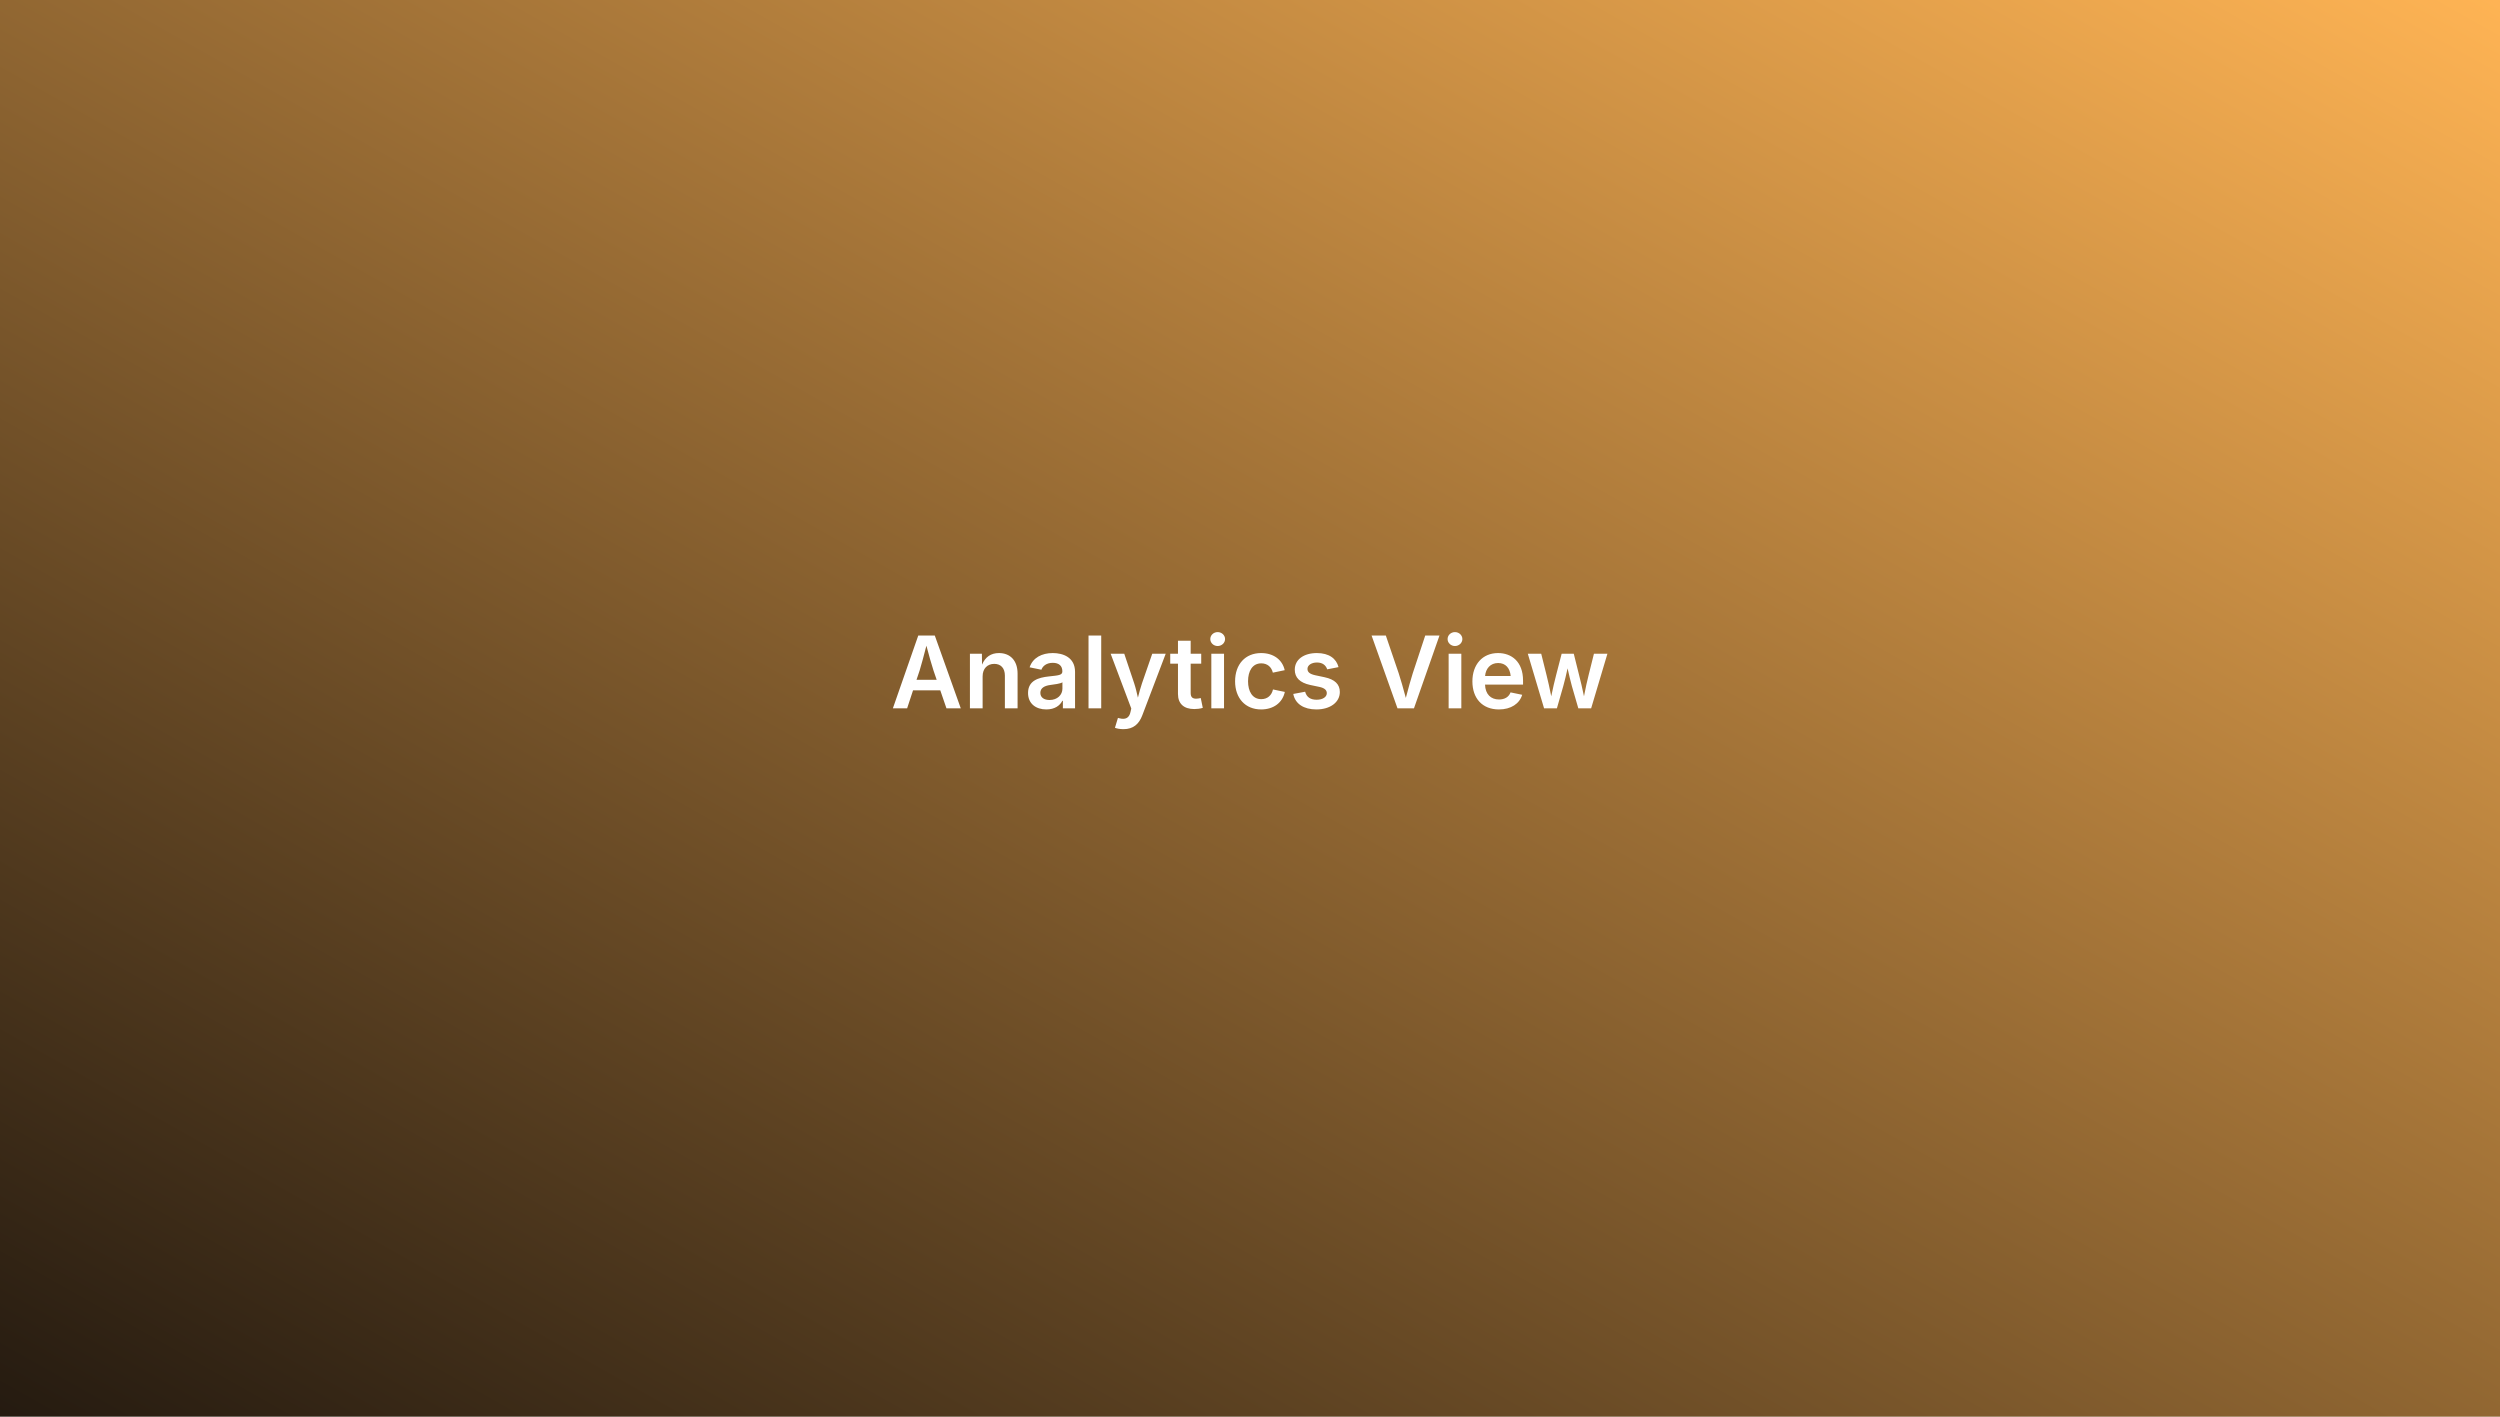
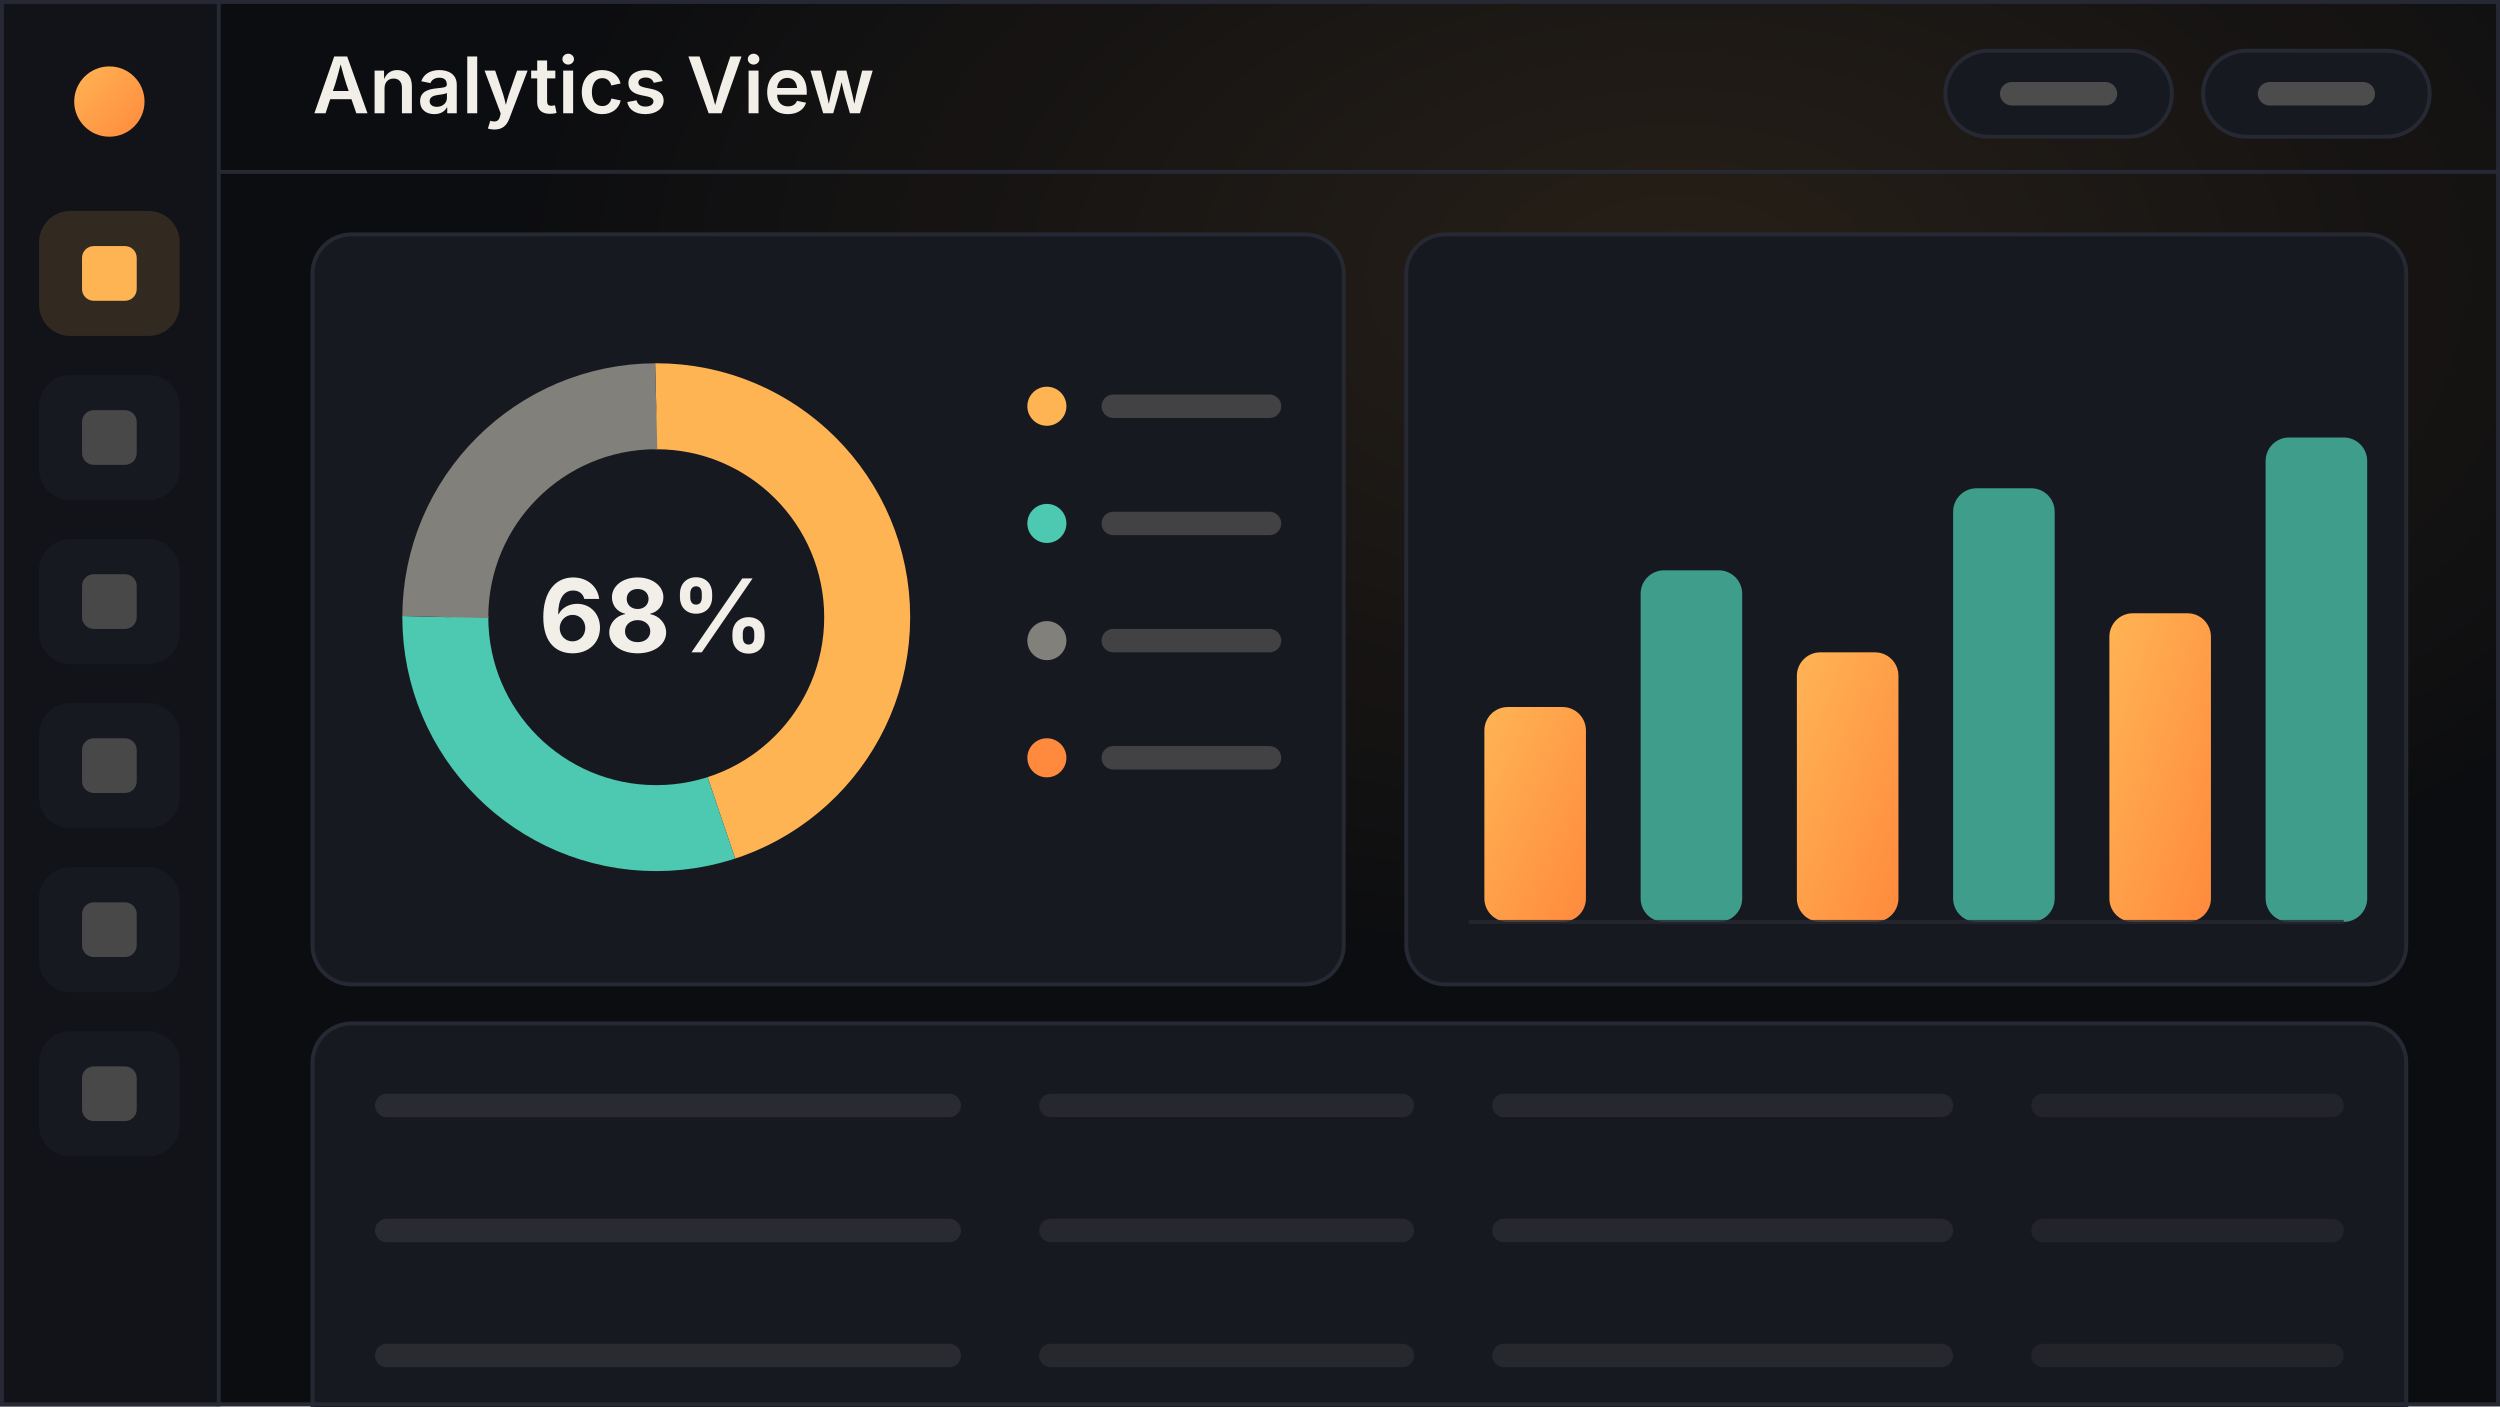
- <svg xmlns="http://www.w3.org/2000/svg" width="600" height="340" viewBox="0 0 600 340">
+ <svg xmlns="http://www.w3.org/2000/svg" width="640" height="360" viewBox="0 0 640 360">
  <defs>
-     <linearGradient id="g" x1="0%" y1="100%" x2="100%" y2="0%">
-       <stop offset="0%" style="stop-color:#241a10" />
-       <stop offset="100%" style="stop-color:#ffb454" />
+     <linearGradient id="accentGrad" x1="0%" y1="0%" x2="100%" y2="100%">
+       <stop offset="0%" stop-color="#ffb454" />
+       <stop offset="100%" stop-color="#ff8a3d" />
+     </linearGradient>
+     <radialGradient id="glow" cx="50%" cy="50%" r="50%">
+       <stop offset="0%" stop-color="#ffb454" stop-opacity="0.11" />
+       <stop offset="100%" stop-color="#ffb454" stop-opacity="0" />
+     </radialGradient>
+     <linearGradient id="areaFill" x1="0%" y1="0%" x2="0%" y2="100%">
+       <stop offset="0%" stop-color="#ffb454" stop-opacity="0.34" />
+       <stop offset="100%" stop-color="#ffb454" stop-opacity="0" />
+     </linearGradient>
+     <linearGradient id="areaFill2" x1="0%" y1="0%" x2="0%" y2="100%">
+       <stop offset="0%" stop-color="#4cc9b0" stop-opacity="0.28" />
+       <stop offset="100%" stop-color="#4cc9b0" stop-opacity="0" />
    </linearGradient>
  </defs>
-   <rect width="600" height="340" fill="url(#g)" />
-   <text x="300" y="170" text-anchor="middle" fill="white" font-family="Inter,sans-serif" font-size="24" font-weight="600">Analytics View</text>
+   <rect width="640" height="360" fill="#0c0d10" />
+   <ellipse cx="430" cy="70" rx="300" ry="180" fill="url(#glow)" />
+   <rect x="0" y="0" width="56" height="360" fill="#111318" />
+   <line x1="56" y1="0" x2="56" y2="360" stroke="#262933" opacity="1" />
+   <circle cx="28" cy="26" r="9" fill="url(#accentGrad)" />
+   <rect x="10" y="54" width="36" height="32" rx="8" fill="#ffb454" opacity="0.14" />
+   <rect x="21" y="63" width="14" height="14" rx="3" fill="#ffb454" />
+   <rect x="10" y="96" width="36" height="32" rx="8" fill="#171920" />
+   <rect x="21" y="105" width="14" height="14" rx="3" fill="#82807a" opacity="0.45" />
+   <rect x="10" y="138" width="36" height="32" rx="8" fill="#171920" />
+   <rect x="21" y="147" width="14" height="14" rx="3" fill="#82807a" opacity="0.45" />
+   <rect x="10" y="180" width="36" height="32" rx="8" fill="#171920" />
+   <rect x="21" y="189" width="14" height="14" rx="3" fill="#82807a" opacity="0.45" />
+   <rect x="10" y="222" width="36" height="32" rx="8" fill="#171920" />
+   <rect x="21" y="231" width="14" height="14" rx="3" fill="#82807a" opacity="0.45" />
+   <rect x="10" y="264" width="36" height="32" rx="8" fill="#171920" />
+   <rect x="21" y="273" width="14" height="14" rx="3" fill="#82807a" opacity="0.45" />
+   <text x="80" y="29" font-family="Inter, Helvetica, Arial, sans-serif" font-size="20" font-weight="600" fill="#f2efe9" text-anchor="start">Analytics View</text>
+   <rect x="498" y="13" width="58" height="22" rx="11" fill="#171920" stroke="#262933" />
+   <rect x="564" y="13" width="58" height="22" rx="11" fill="#171920" stroke="#262933" />
+   <rect x="512" y="21" width="30" height="6" rx="3" fill="#82807a" opacity="0.5" />
+   <rect x="578" y="21" width="30" height="6" rx="3" fill="#82807a" opacity="0.5" />
+   <line x1="56" y1="44" x2="640" y2="44" stroke="#262933" opacity="1" />
+   <rect x="80" y="60" width="264" height="192" rx="10" fill="#171920" stroke="#262933" />
+   <circle cx="168" cy="158" r="54" fill="none" stroke="#ffb454" stroke-width="22" stroke-dasharray="152.7 186.6" stroke-dashoffset="0.0" transform="rotate(-90 168 158)" />
+   <circle cx="168" cy="158" r="54" fill="none" stroke="#4cc9b0" stroke-width="22" stroke-dasharray="101.8 237.5" stroke-dashoffset="-152.7" transform="rotate(-90 168 158)" />
+   <circle cx="168" cy="158" r="54" fill="none" stroke="#82807a" stroke-width="22" stroke-dasharray="84.8 254.5" stroke-dashoffset="-254.5" transform="rotate(-90 168 158)" />
+   <text x="168" y="167" font-family="Inter, Helvetica, Arial, sans-serif" font-size="26" font-weight="700" fill="#f2efe9" text-anchor="middle">68%</text>
+   <circle cx="268" cy="104" r="5" fill="#ffb454" />
+   <rect x="282" y="101" width="46" height="6" rx="3" fill="#82807a" opacity="0.4" />
+   <circle cx="268" cy="134" r="5" fill="#4cc9b0" />
+   <rect x="282" y="131" width="46" height="6" rx="3" fill="#82807a" opacity="0.4" />
+   <circle cx="268" cy="164" r="5" fill="#82807a" />
+   <rect x="282" y="161" width="46" height="6" rx="3" fill="#82807a" opacity="0.4" />
+   <circle cx="268" cy="194" r="5" fill="#ff8a3d" />
+   <rect x="282" y="191" width="46" height="6" rx="3" fill="#82807a" opacity="0.4" />
+   <rect x="360" y="60" width="256" height="192" rx="10" fill="#171920" stroke="#262933" />
+   <rect x="380" y="181" width="26" height="55" rx="6" fill="url(#accentGrad)" opacity="1" />
+   <rect x="420" y="146" width="26" height="90" rx="6" fill="#4cc9b0" opacity="0.75" />
+   <rect x="460" y="167" width="26" height="69" rx="6" fill="url(#accentGrad)" opacity="1" />
+   <rect x="500" y="125" width="26" height="111" rx="6" fill="#4cc9b0" opacity="0.75" />
+   <rect x="540" y="157" width="26" height="79" rx="6" fill="url(#accentGrad)" opacity="1" />
+   <rect x="580" y="112" width="26" height="124" rx="6" fill="#4cc9b0" opacity="0.75" />
+   <line x1="376" y1="236" x2="600" y2="236" stroke="#262933" opacity="0.8" />
+   <rect x="80" y="262" width="536" height="120" rx="10" fill="#171920" stroke="#262933" />
+   <rect x="96" y="280" width="150" height="6" rx="3" fill="#82807a" opacity="0.18" />
+   <rect x="266" y="280" width="96" height="6" rx="3" fill="#82807a" opacity="0.14" />
+   <rect x="382" y="280" width="118" height="6" rx="3" fill="#82807a" opacity="0.14" />
+   <rect x="520" y="280" width="80" height="6" rx="3" fill="#82807a" opacity="0.11" />
+   <rect x="96" y="312" width="150" height="6" rx="3" fill="#82807a" opacity="0.18" />
+   <rect x="266" y="312" width="96" height="6" rx="3" fill="#82807a" opacity="0.14" />
+   <rect x="382" y="312" width="118" height="6" rx="3" fill="#82807a" opacity="0.14" />
+   <rect x="520" y="312" width="80" height="6" rx="3" fill="#82807a" opacity="0.11" />
+   <rect x="96" y="344" width="150" height="6" rx="3" fill="#82807a" opacity="0.18" />
+   <rect x="266" y="344" width="96" height="6" rx="3" fill="#82807a" opacity="0.14" />
+   <rect x="382" y="344" width="118" height="6" rx="3" fill="#82807a" opacity="0.14" />
+   <rect x="520" y="344" width="80" height="6" rx="3" fill="#82807a" opacity="0.11" />
+   <rect x="0.5" y="0.5" width="639" height="359" rx="0" fill="none" stroke="#262933" />
</svg>
